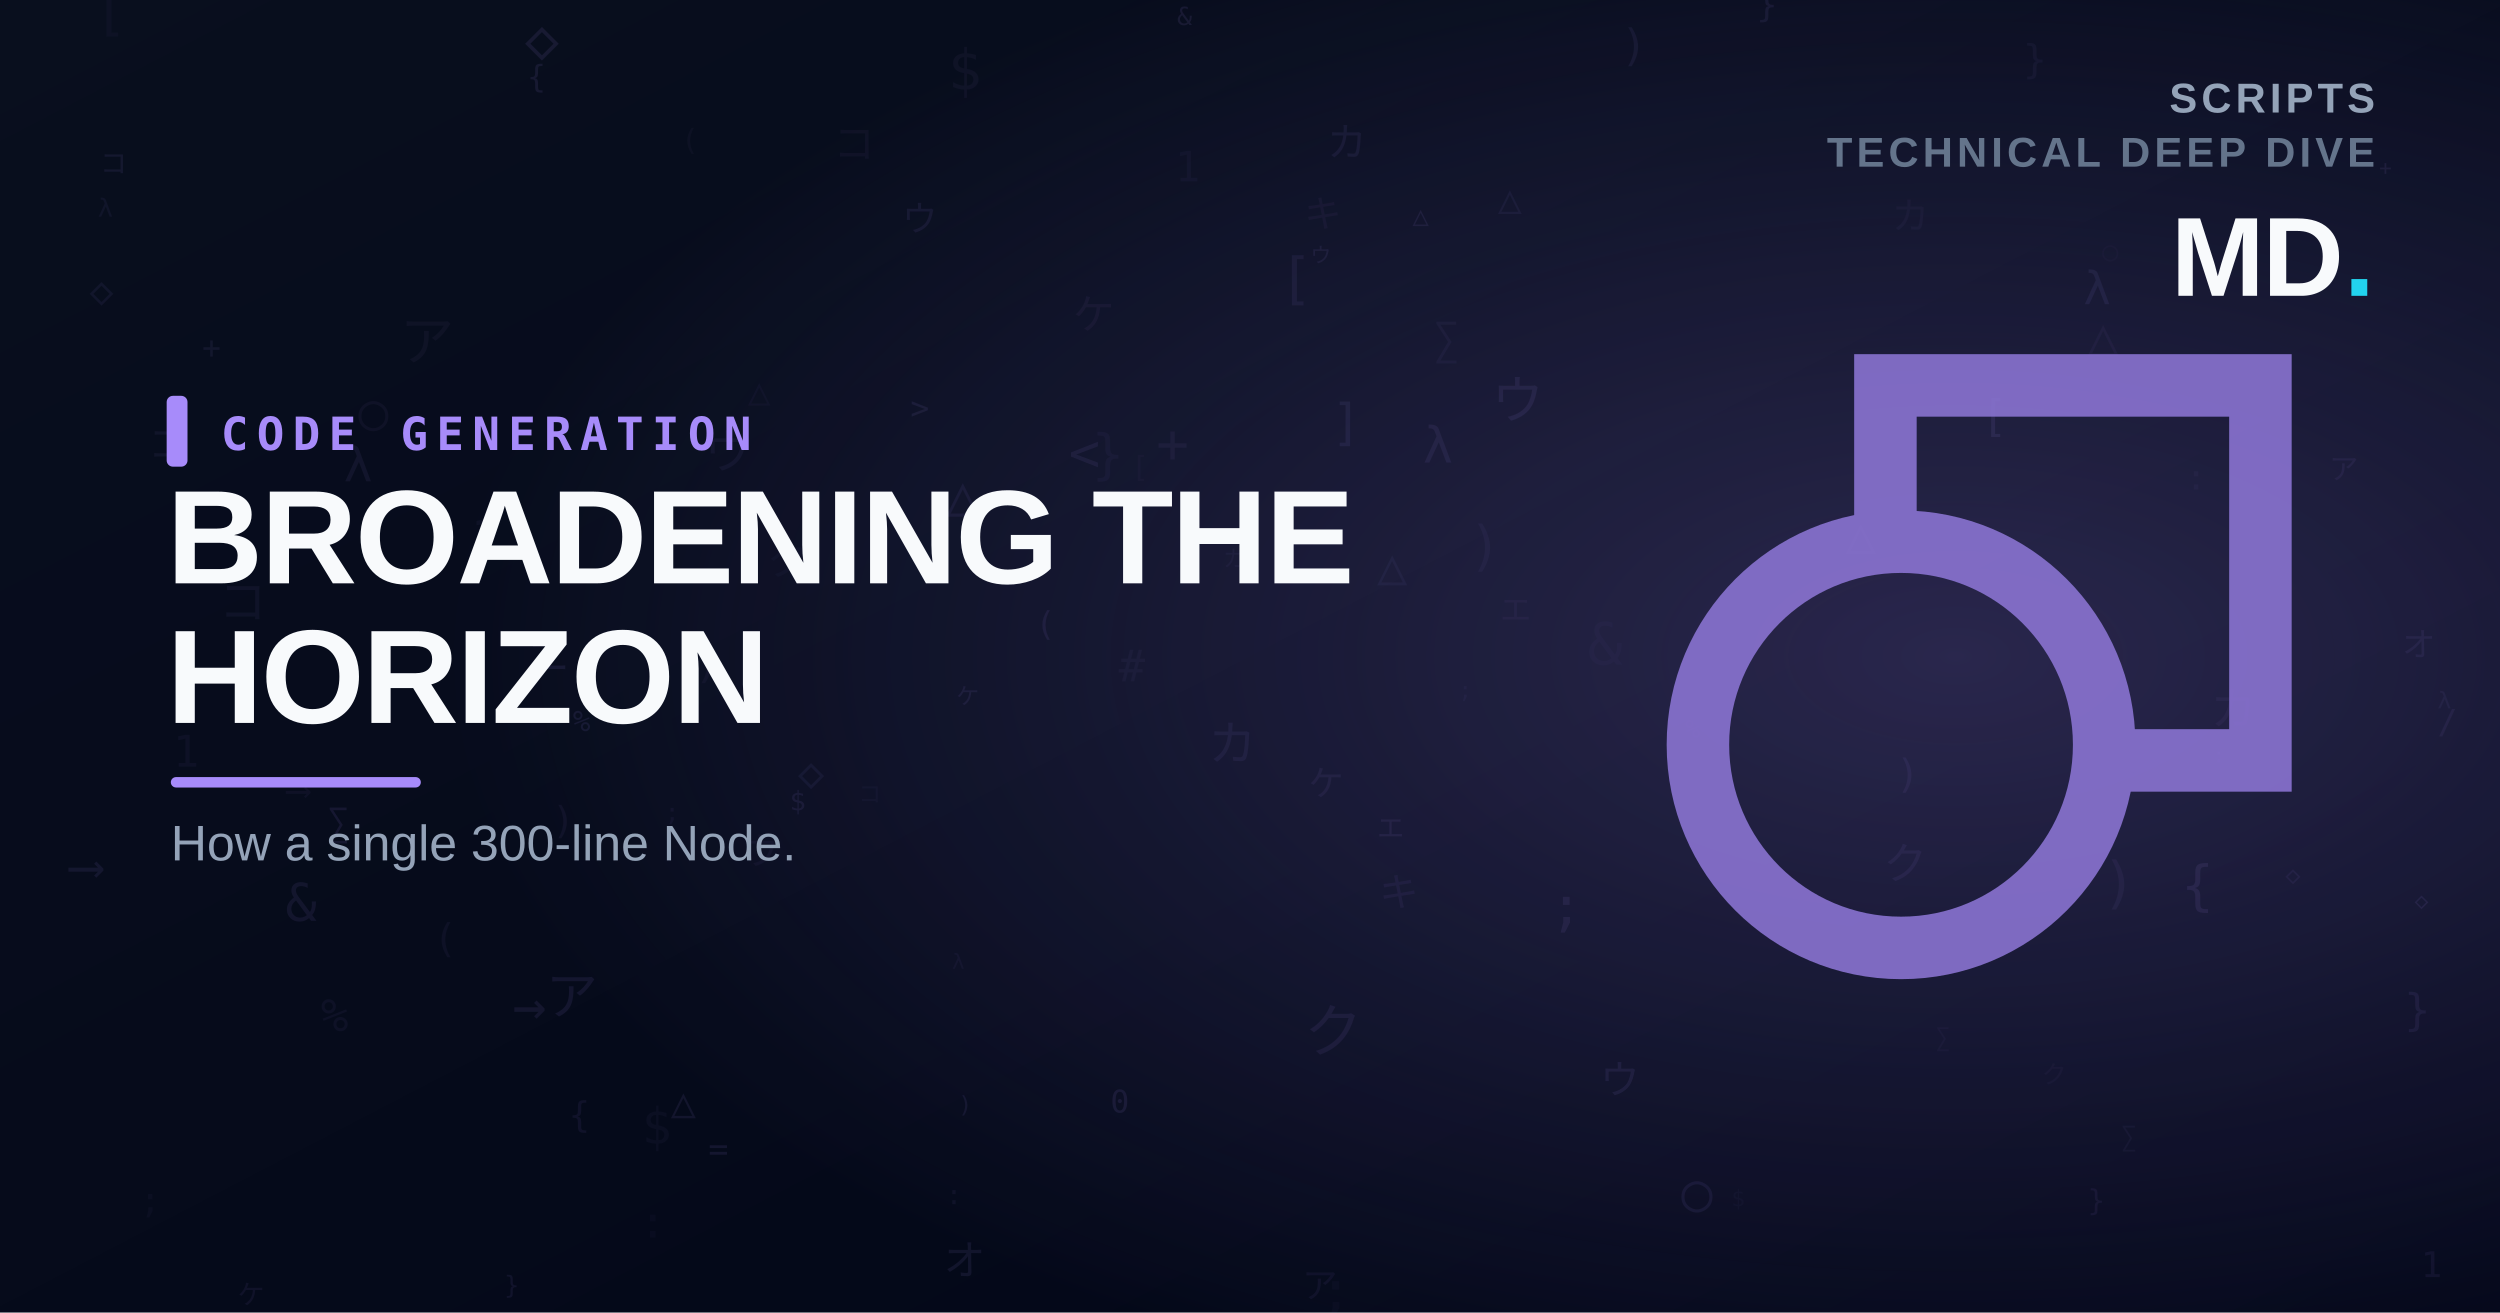
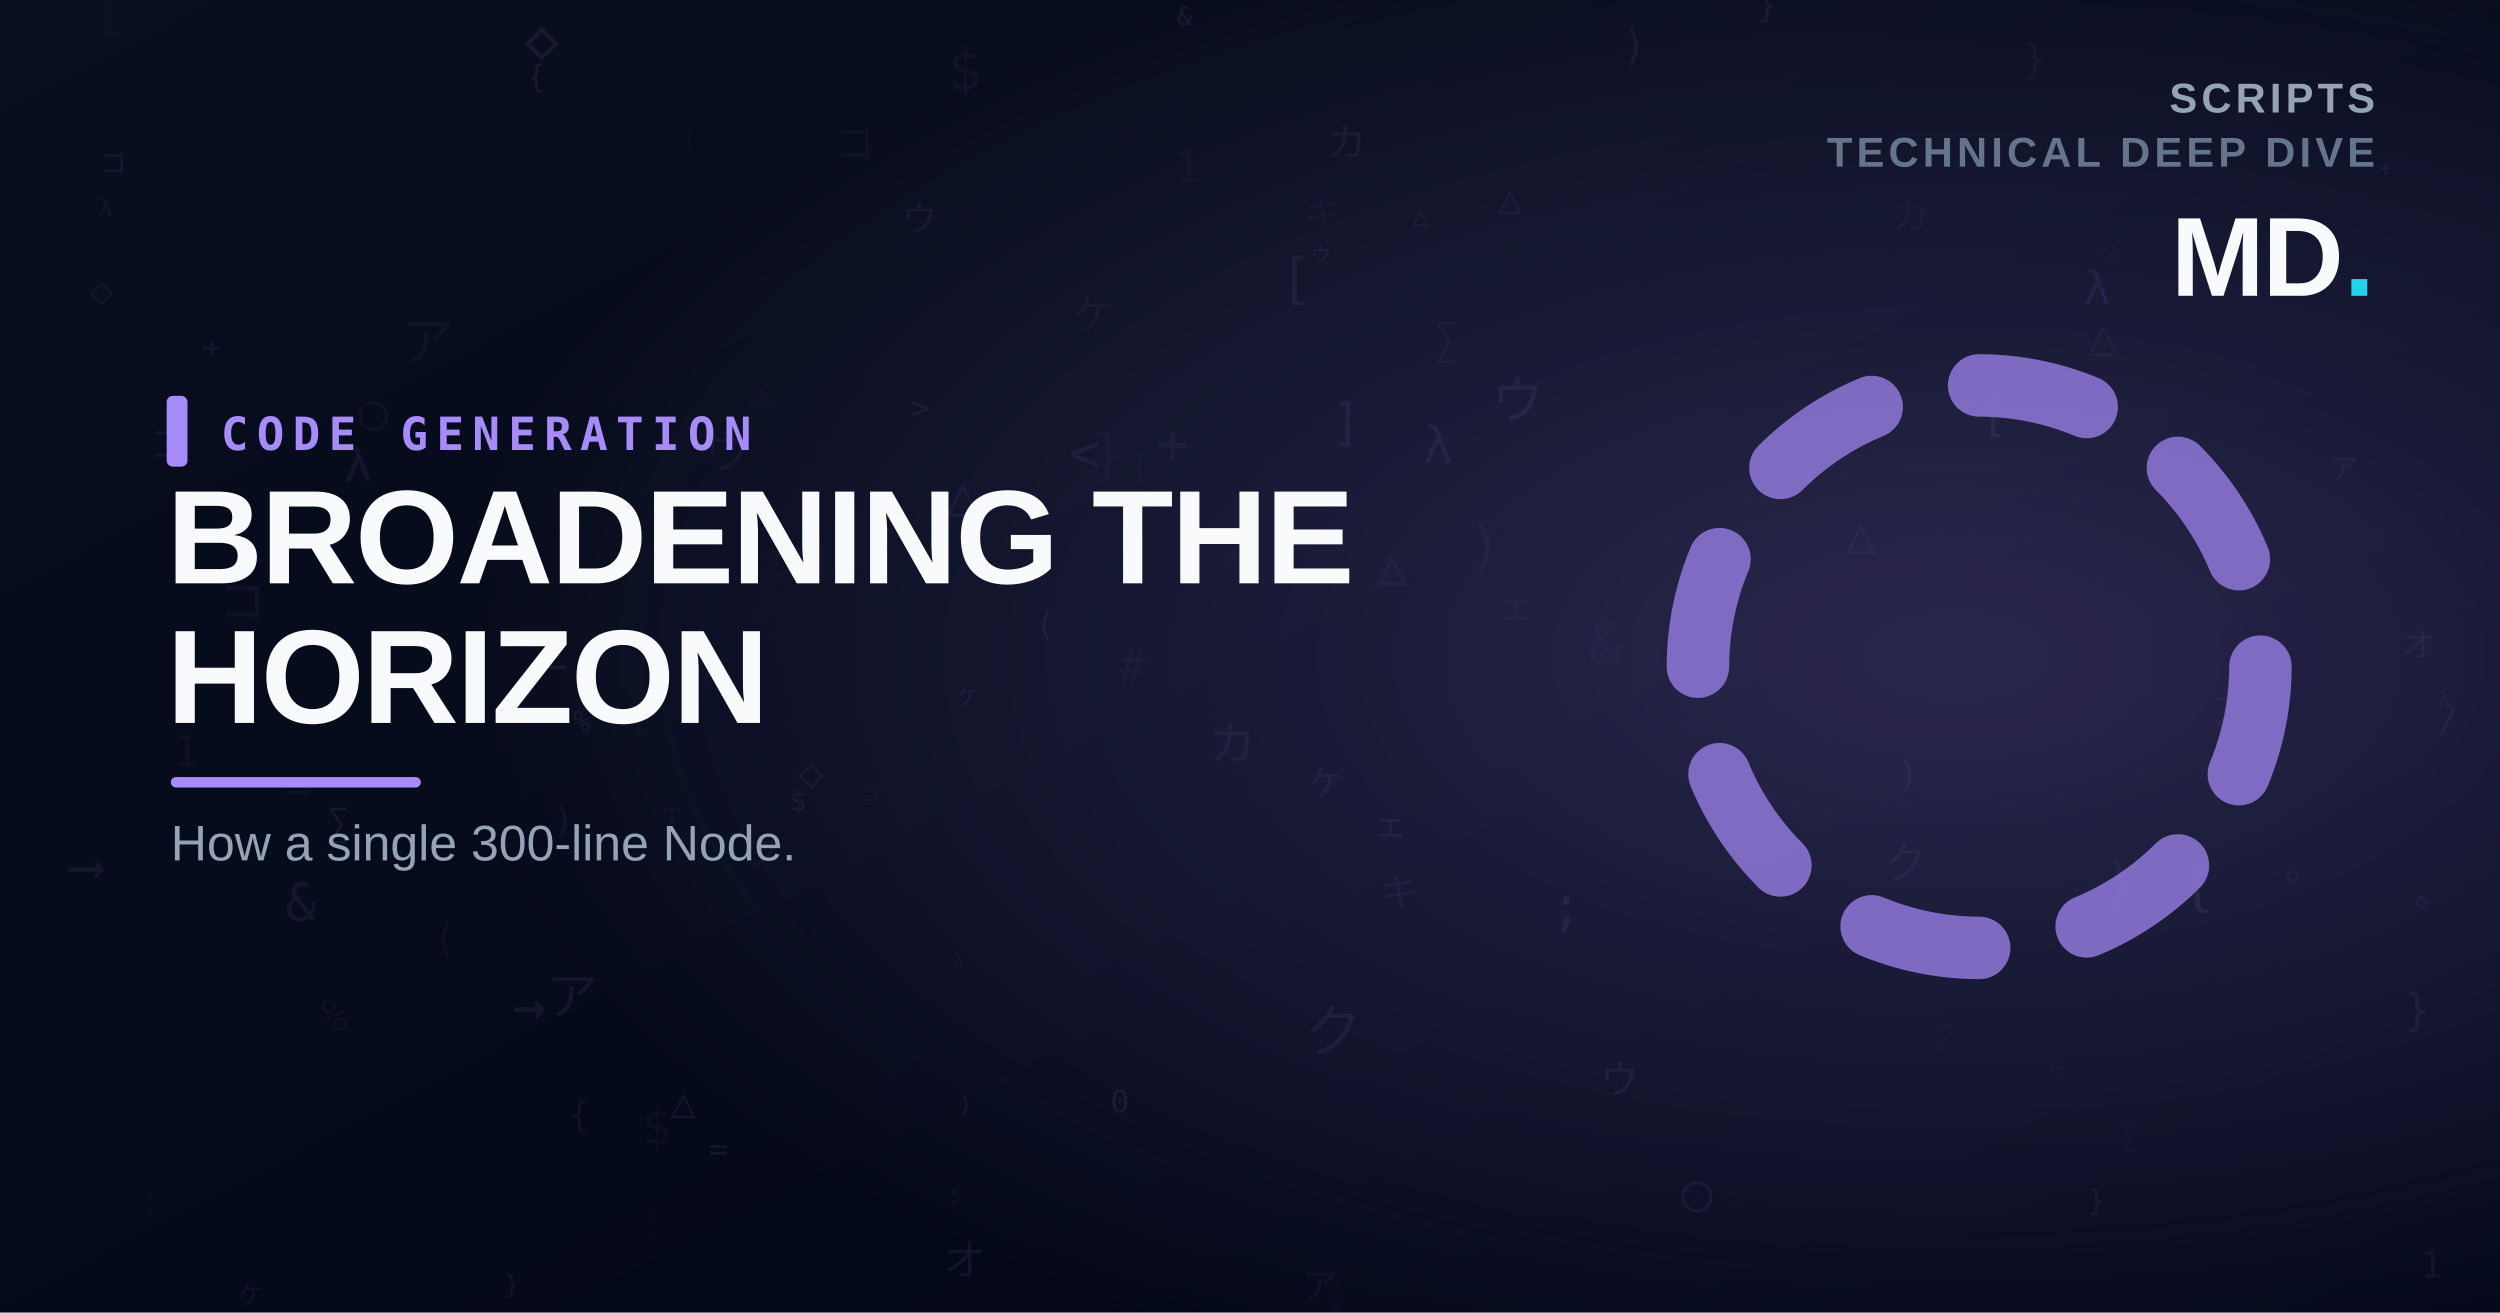
<svg xmlns="http://www.w3.org/2000/svg" viewBox="0 0 1200 630" width="1200" height="630" role="img" aria-label="BROADENING THE HORIZON">
  <defs>
    <linearGradient id="bg" x1="0" y1="0" x2="1" y2="1">
      <stop offset="0" stop-color="#0b1120" />
      <stop offset="1" stop-color="#020617" />
    </linearGradient>
    <radialGradient id="glow" cx="0.78" cy="0.5" r="0.6">
      <stop offset="0" stop-color="#a78bfa" stop-opacity="0.28" />
      <stop offset="1" stop-color="#a78bfa" stop-opacity="0" />
    </radialGradient>
  </defs>
  <rect width="1200" height="630" fill="url(#bg)" />
  <g>
    <text x="368" y="276" font-size="20" fill="#a78bfa" opacity="0.032" font-family="ui-monospace, monospace">ク</text>
    <text x="809" y="354" font-size="12" fill="#a78bfa" opacity="0.045" font-family="ui-monospace, monospace">%</text>
    <text x="625" y="623" font-size="17" fill="#a78bfa" opacity="0.074" font-family="ui-monospace, monospace">ア</text>
    <text x="497" y="305" font-size="16" fill="#a78bfa" opacity="0.099" font-family="ui-monospace, monospace">(</text>
    <text x="565" y="12" font-size="12" fill="#a78bfa" opacity="0.118" font-family="ui-monospace, monospace">&amp;</text>
    <text x="433" y="111" font-size="17" fill="#a78bfa" opacity="0.099" font-family="ui-monospace, monospace">ウ</text>
    <text x="524" y="227" font-size="26" fill="#a78bfa" opacity="0.050" font-family="ui-monospace, monospace">}</text>
    <text x="1002" y="581" font-size="14" fill="#a78bfa" opacity="0.084" font-family="ui-monospace, monospace">}</text>
    <text x="172" y="206" font-size="24" fill="#a78bfa" opacity="0.060" font-family="ui-monospace, monospace">○</text>
    <text x="762" y="319" font-size="28" fill="#a78bfa" opacity="0.034" font-family="ui-monospace, monospace">&amp;</text>
    <text x="1170" y="340" font-size="11" fill="#a78bfa" opacity="0.074" font-family="ui-monospace, monospace">λ</text>
    <text x="460" y="534" font-size="11" fill="#a78bfa" opacity="0.107" font-family="ui-monospace, monospace">)</text>
    <text x="662" y="435" font-size="19" fill="#a78bfa" opacity="0.075" font-family="ui-monospace, monospace">キ</text>
    <text x="459" y="338" font-size="11" fill="#a78bfa" opacity="0.105" font-family="ui-monospace, monospace">ケ</text>
    <text x="400" y="76" font-size="20" fill="#a78bfa" opacity="0.053" font-family="ui-monospace, monospace">コ</text>
    <text x="831" y="579" font-size="11" fill="#a78bfa" opacity="0.039" font-family="ui-monospace, monospace">$</text>
    <text x="67" y="582" font-size="17" fill="#a78bfa" opacity="0.040" font-family="ui-monospace, monospace">;</text>
    <text x="322" y="536" font-size="20" fill="#a78bfa" opacity="0.107" font-family="ui-monospace, monospace">△</text>
    <text x="951" y="207" font-size="21" fill="#a78bfa" opacity="0.114" font-family="ui-monospace, monospace">[</text>
    <text x="580" y="365" font-size="23" fill="#a78bfa" opacity="0.086" font-family="ui-monospace, monospace">カ</text>
    <text x="192" y="173" font-size="26" fill="#a78bfa" opacity="0.055" font-family="ui-monospace, monospace">ア</text>
    <text x="157" y="401" font-size="18" fill="#a78bfa" opacity="0.118" font-family="ui-monospace, monospace">∑</text>
    <text x="275" y="351" font-size="14" fill="#a78bfa" opacity="0.114" font-family="ui-monospace, monospace">%</text>
    <text x="744" y="444" font-size="26" fill="#a78bfa" opacity="0.107" font-family="ui-monospace, monospace">;</text>
    <text x="1062" y="366" font-size="10" fill="#a78bfa" opacity="0.082" font-family="ui-monospace, monospace">:</text>
    <text x="412" y="385" font-size="11" fill="#a78bfa" opacity="0.046" font-family="ui-monospace, monospace">コ</text>
    <text x="454" y="247" font-size="27" fill="#a78bfa" opacity="0.086" font-family="ui-monospace, monospace">△</text>
    <text x="308" y="549" font-size="24" fill="#a78bfa" opacity="0.043" font-family="ui-monospace, monospace">$</text>
    <text x="1118" y="230" font-size="14" fill="#a78bfa" opacity="0.084" font-family="ui-monospace, monospace">ア</text>
    <text x="379" y="389" font-size="13" fill="#a78bfa" opacity="0.107" font-family="ui-monospace, monospace">$</text>
    <text x="904" y="422" font-size="21" fill="#a78bfa" opacity="0.088" font-family="ui-monospace, monospace">ク</text>
    <text x="208" y="457" font-size="19" fill="#a78bfa" opacity="0.061" font-family="ui-monospace, monospace">(</text>
    <text x="1159" y="436" font-size="11" fill="#a78bfa" opacity="0.116" font-family="ui-monospace, monospace">◇</text>
    <text x="555" y="222" font-size="26" fill="#a78bfa" opacity="0.069" font-family="ui-monospace, monospace">+</text>
    <text x="1162" y="613" font-size="17" fill="#a78bfa" opacity="0.084" font-family="ui-monospace, monospace">1</text>
    <text x="1061" y="348" font-size="22" fill="#a78bfa" opacity="0.066" font-family="ui-monospace, monospace">カ</text>
    <text x="437" y="201" font-size="15" fill="#a78bfa" opacity="0.106" font-family="ui-monospace, monospace">&gt;</text>
    <text x="273" y="541" font-size="17" fill="#a78bfa" opacity="0.085" font-family="ui-monospace, monospace">{</text>
    <text x="226" y="266" font-size="23" fill="#a78bfa" opacity="0.058" font-family="ui-monospace, monospace">1</text>
    <text x="252" y="28" font-size="27" fill="#a78bfa" opacity="0.118" font-family="ui-monospace, monospace">◇</text>
    <text x="1018" y="550" font-size="13" fill="#a78bfa" opacity="0.055" font-family="ui-monospace, monospace">∑</text>
    <text x="327" y="72" font-size="14" fill="#a78bfa" opacity="0.041" font-family="ui-monospace, monospace">(</text>
    <text x="971" y="35" font-size="19" fill="#a78bfa" opacity="0.062" font-family="ui-monospace, monospace">}</text>
    <text x="333" y="325" font-size="22" fill="#a78bfa" opacity="0.058" font-family="ui-monospace, monospace">)</text>
    <text x="48" y="83" font-size="13" fill="#a78bfa" opacity="0.102" font-family="ui-monospace, monospace">コ</text>
    <text x="929" y="502" font-size="12" fill="#a78bfa" opacity="0.043" font-family="ui-monospace, monospace">∑</text>
    <text x="1002" y="170" font-size="25" fill="#a78bfa" opacity="0.054" font-family="ui-monospace, monospace">△</text>
    <text x="639" y="211" font-size="24" fill="#a78bfa" opacity="0.099" font-family="ui-monospace, monospace">]</text>
    <text x="629" y="126" font-size="10" fill="#a78bfa" opacity="0.104" font-family="ui-monospace, monospace">ウ</text>
    <text x="515" y="158" font-size="20" fill="#a78bfa" opacity="0.061" font-family="ui-monospace, monospace">ケ</text>
    <text x="537" y="327" font-size="21" fill="#a78bfa" opacity="0.050" font-family="ui-monospace, monospace">#</text>
    <text x="454" y="578" font-size="13" fill="#a78bfa" opacity="0.074" font-family="ui-monospace, monospace">:</text>
    <text x="1170" y="352" font-size="16" fill="#a78bfa" opacity="0.085" font-family="ui-monospace, monospace">/</text>
    <text x="338" y="225" font-size="23" fill="#a78bfa" opacity="0.074" font-family="ui-monospace, monospace">ウ</text>
    <text x="1153" y="315" font-size="16" fill="#a78bfa" opacity="0.092" font-family="ui-monospace, monospace">オ</text>
    <text x="307" y="594" font-size="21" fill="#a78bfa" opacity="0.033" font-family="ui-monospace, monospace">:</text>
    <text x="1097" y="424" font-size="12" fill="#a78bfa" opacity="0.079" font-family="ui-monospace, monospace">◇</text>
    <text x="154" y="495" font-size="22" fill="#a78bfa" opacity="0.061" font-family="ui-monospace, monospace">%</text>
    <text x="1049" y="235" font-size="17" fill="#a78bfa" opacity="0.045" font-family="ui-monospace, monospace">:</text>
    <text x="1009" y="125" font-size="13" fill="#a78bfa" opacity="0.031" font-family="ui-monospace, monospace">○</text>
    <text x="768" y="525" font-size="19" fill="#a78bfa" opacity="0.113" font-family="ui-monospace, monospace">ウ</text>
    <text x="253" y="322" font-size="20" fill="#a78bfa" opacity="0.114" font-family="ui-monospace, monospace">エ</text>
    <text x="356" y="415" font-size="18" fill="#a78bfa" opacity="0.053" font-family="ui-monospace, monospace">ウ</text>
    <text x="980" y="520" font-size="12" fill="#a78bfa" opacity="0.040" font-family="ui-monospace, monospace">ク</text>
    <text x="886" y="265" font-size="24" fill="#a78bfa" opacity="0.083" font-family="ui-monospace, monospace">△</text>
    <text x="778" y="29" font-size="21" fill="#a78bfa" opacity="0.083" font-family="ui-monospace, monospace">)</text>
    <text x="253" y="42" font-size="15" fill="#a78bfa" opacity="0.116" font-family="ui-monospace, monospace">{</text>
    <text x="114" y="626" font-size="13" fill="#a78bfa" opacity="0.081" font-family="ui-monospace, monospace">ケ</text>
    <text x="138" y="385" font-size="17" fill="#a78bfa" opacity="0.062" font-family="ui-monospace, monospace">⟶</text>
    <text x="455" y="43" font-size="27" fill="#a78bfa" opacity="0.057" font-family="ui-monospace, monospace">$</text>
    <text x="71" y="220" font-size="19" fill="#a78bfa" opacity="0.072" font-family="ui-monospace, monospace">コ</text>
    <text x="137" y="442" font-size="25" fill="#a78bfa" opacity="0.105" font-family="ui-monospace, monospace">&amp;</text>
    <text x="614" y="143" font-size="27" fill="#a78bfa" opacity="0.084" font-family="ui-monospace, monospace">[</text>
    <text x="661" y="402" font-size="13" fill="#a78bfa" opacity="0.103" font-family="ui-monospace, monospace">エ</text>
    <text x="705" y="271" font-size="26" fill="#a78bfa" opacity="0.060" font-family="ui-monospace, monospace">)</text>
    <text x="720" y="298" font-size="15" fill="#a78bfa" opacity="0.061" font-family="ui-monospace, monospace">エ</text>
    <text x="97" y="172" font-size="15" fill="#a78bfa" opacity="0.090" font-family="ui-monospace, monospace">+</text>
    <text x="265" y="400" font-size="18" fill="#a78bfa" opacity="0.068" font-family="ui-monospace, monospace">)</text>
    <text x="43" y="146" font-size="19" fill="#a78bfa" opacity="0.082" font-family="ui-monospace, monospace">◇</text>
    <text x="633" y="629" font-size="27" fill="#a78bfa" opacity="0.033" font-family="ui-monospace, monospace">;</text>
    <text x="700" y="335" font-size="11" fill="#a78bfa" opacity="0.053" font-family="ui-monospace, monospace">;</text>
    <text x="319" y="394" font-size="12" fill="#a78bfa" opacity="0.069" font-family="ui-monospace, monospace">;</text>
    <text x="587" y="272" font-size="11" fill="#a78bfa" opacity="0.056" font-family="ui-monospace, monospace">カ</text>
    <text x="683" y="222" font-size="24" fill="#a78bfa" opacity="0.100" font-family="ui-monospace, monospace">λ</text>
    <text x="843" y="8" font-size="17" fill="#a78bfa" opacity="0.098" font-family="ui-monospace, monospace">}</text>
    <text x="1009" y="433" font-size="27" fill="#a78bfa" opacity="0.071" font-family="ui-monospace, monospace">)</text>
    <text x="246" y="492" font-size="27" fill="#a78bfa" opacity="0.109" font-family="ui-monospace, monospace">→</text>
    <text x="1154" y="492" font-size="21" fill="#a78bfa" opacity="0.096" font-family="ui-monospace, monospace">}</text>
    <text x="564" y="87" font-size="20" fill="#a78bfa" opacity="0.045" font-family="ui-monospace, monospace">1</text>
    <text x="1142" y="84" font-size="10" fill="#a78bfa" opacity="0.112" font-family="ui-monospace, monospace">+</text>
    <text x="45" y="14" font-size="27" fill="#a78bfa" opacity="0.039" font-family="ui-monospace, monospace">[</text>
    <text x="453" y="612" font-size="20" fill="#a78bfa" opacity="0.108" font-family="ui-monospace, monospace">オ</text>
    <text x="628" y="382" font-size="17" fill="#a78bfa" opacity="0.083" font-family="ui-monospace, monospace">ケ</text>
    <text x="457" y="465" font-size="10" fill="#a78bfa" opacity="0.060" font-family="ui-monospace, monospace">λ</text>
    <text x="716" y="201" font-size="25" fill="#a78bfa" opacity="0.112" font-family="ui-monospace, monospace">ウ</text>
    <text x="34" y="424" font-size="24" fill="#a78bfa" opacity="0.107" font-family="ui-monospace, monospace">⟶</text>
    <text x="83" y="368" font-size="21" fill="#a78bfa" opacity="0.051" font-family="ui-monospace, monospace">1</text>
    <text x="262" y="487" font-size="25" fill="#a78bfa" opacity="0.110" font-family="ui-monospace, monospace">ア</text>
    <text x="1000" y="146" font-size="22" fill="#a78bfa" opacity="0.100" font-family="ui-monospace, monospace">λ</text>
    <text x="678" y="108" font-size="13" fill="#a78bfa" opacity="0.108" font-family="ui-monospace, monospace">△</text>
    <text x="533" y="534" font-size="15" fill="#a78bfa" opacity="0.118" font-family="ui-monospace, monospace">0</text>
    <text x="543" y="229" font-size="14" fill="#a78bfa" opacity="0.032" font-family="ui-monospace, monospace">[</text>
    <text x="719" y="102" font-size="19" fill="#a78bfa" opacity="0.076" font-family="ui-monospace, monospace">△</text>
    <text x="383" y="378" font-size="21" fill="#a78bfa" opacity="0.078" font-family="ui-monospace, monospace">◇</text>
    <text x="807" y="581" font-size="25" fill="#a78bfa" opacity="0.099" font-family="ui-monospace, monospace">○</text>
    <text x="908" y="110" font-size="18" fill="#a78bfa" opacity="0.047" font-family="ui-monospace, monospace">カ</text>
    <text x="661" y="280" font-size="24" fill="#a78bfa" opacity="0.066" font-family="ui-monospace, monospace">△</text>
    <text x="165" y="231" font-size="23" fill="#a78bfa" opacity="0.088" font-family="ui-monospace, monospace">λ</text>
    <text x="910" y="378" font-size="19" fill="#a78bfa" opacity="0.087" font-family="ui-monospace, monospace">)</text>
    <text x="626" y="505" font-size="28" fill="#a78bfa" opacity="0.094" font-family="ui-monospace, monospace">ク</text>
    <text x="513" y="226" font-size="25" fill="#a78bfa" opacity="0.094" font-family="ui-monospace, monospace">&lt;</text>
    <text x="1047" y="434" font-size="26" fill="#a78bfa" opacity="0.114" font-family="ui-monospace, monospace">{</text>
    <text x="105" y="297" font-size="23" fill="#a78bfa" opacity="0.068" font-family="ui-monospace, monospace">コ</text>
    <text x="47" y="104" font-size="12" fill="#a78bfa" opacity="0.070" font-family="ui-monospace, monospace">λ</text>
    <text x="340" y="557" font-size="16" fill="#a78bfa" opacity="0.116" font-family="ui-monospace, monospace">=</text>
    <text x="688" y="170" font-size="21" fill="#a78bfa" opacity="0.056" font-family="ui-monospace, monospace">∑</text>
    <text x="359" y="194" font-size="18" fill="#a78bfa" opacity="0.042" font-family="ui-monospace, monospace">△</text>
    <text x="626" y="109" font-size="18" fill="#a78bfa" opacity="0.054" font-family="ui-monospace, monospace">キ</text>
    <text x="637" y="75" font-size="19" fill="#a78bfa" opacity="0.093" font-family="ui-monospace, monospace">カ</text>
    <text x="242" y="621" font-size="12" fill="#a78bfa" opacity="0.095" font-family="ui-monospace, monospace">}</text>
  </g>
  <rect width="1200" height="630" fill="url(#glow)" />
  <g>
    <g transform="translate(770.0 140.0) scale(15.000)" opacity="0.9">
-       <g fill="none">
-         <path d="M3 14.5a6.5 6.5 0 1 0 13 0a6.5 6.5 0 0 0-13 0" />
-         <path d="M9 3h12v12h-5c0-4.104-2.895-7-7-7z" />
-         <path stroke="#a78bfa" stroke-width="2" d="M9 8V3h12v12h-5" />
-         <path stroke="#a78bfa" stroke-width="2" d="M3 14.5a6.5 6.5 0 1 0 13 0a6.5 6.5 0 0 0-13 0Z" />
-       </g>
+       <path fill="none" stroke="#a78bfa" stroke-linecap="round" stroke-linejoin="round" stroke-width="2" d="M8.56 3.69a9 9 0 0 0-2.92 1.95M3.69 8.56A9 9 0 0 0 3 12m.69 3.44a9 9 0 0 0 1.95 2.92m2.92 1.95A9 9 0 0 0 12 21m3.44-.69a9 9 0 0 0 2.92-1.95m1.95-2.92A9 9 0 0 0 21 12m-.69-3.44a9 9 0 0 0-1.95-2.92m-2.92-1.95A9 9 0 0 0 12 3" />
    </g>
  </g>
  <rect width="1200" height="630" fill="#020617" opacity="0.18" />
  <g font-family="Arial, Helvetica, sans-serif">
    <text x="1140" y="54" text-anchor="end" font-size="20" font-weight="700" letter-spacing="2" fill="#94a3b8">SCRIPTS</text>
    <text x="1140" y="80" text-anchor="end" font-size="20" font-weight="700" letter-spacing="2" fill="#64748b">TECHNICAL DEEP DIVE</text>
    <text x="1140" y="142" text-anchor="end" font-size="54" font-weight="900" letter-spacing="-1" fill="#f8fafc">MD<tspan fill="#22d3ee">.</tspan>
    </text>
  </g>
  <g font-family="ui-monospace, SFMono-Regular, Menlo, monospace">
    <rect x="80" y="190" width="10" height="34" rx="3" fill="#a78bfa" />
    <text x="106" y="216" font-size="22" font-weight="700" letter-spacing="4" fill="#a78bfa">CODE GENERATION</text>
  </g>
  <text x="80" y="280" font-family="Arial, Helvetica, sans-serif" font-size="64" font-weight="900" letter-spacing="-1" fill="#f8fafc">BROADENING THE</text>
  <text x="80" y="347" font-family="Arial, Helvetica, sans-serif" font-size="64" font-weight="900" letter-spacing="-1" fill="#f8fafc">HORIZON</text>
  <rect x="82" y="373" width="120" height="5" rx="2.5" fill="#a78bfa" />
  <text x="82" y="413" font-size="24" fill="#94a3b8" font-family="Arial, Helvetica, sans-serif">How a single 300-line Node.</text>
</svg>
